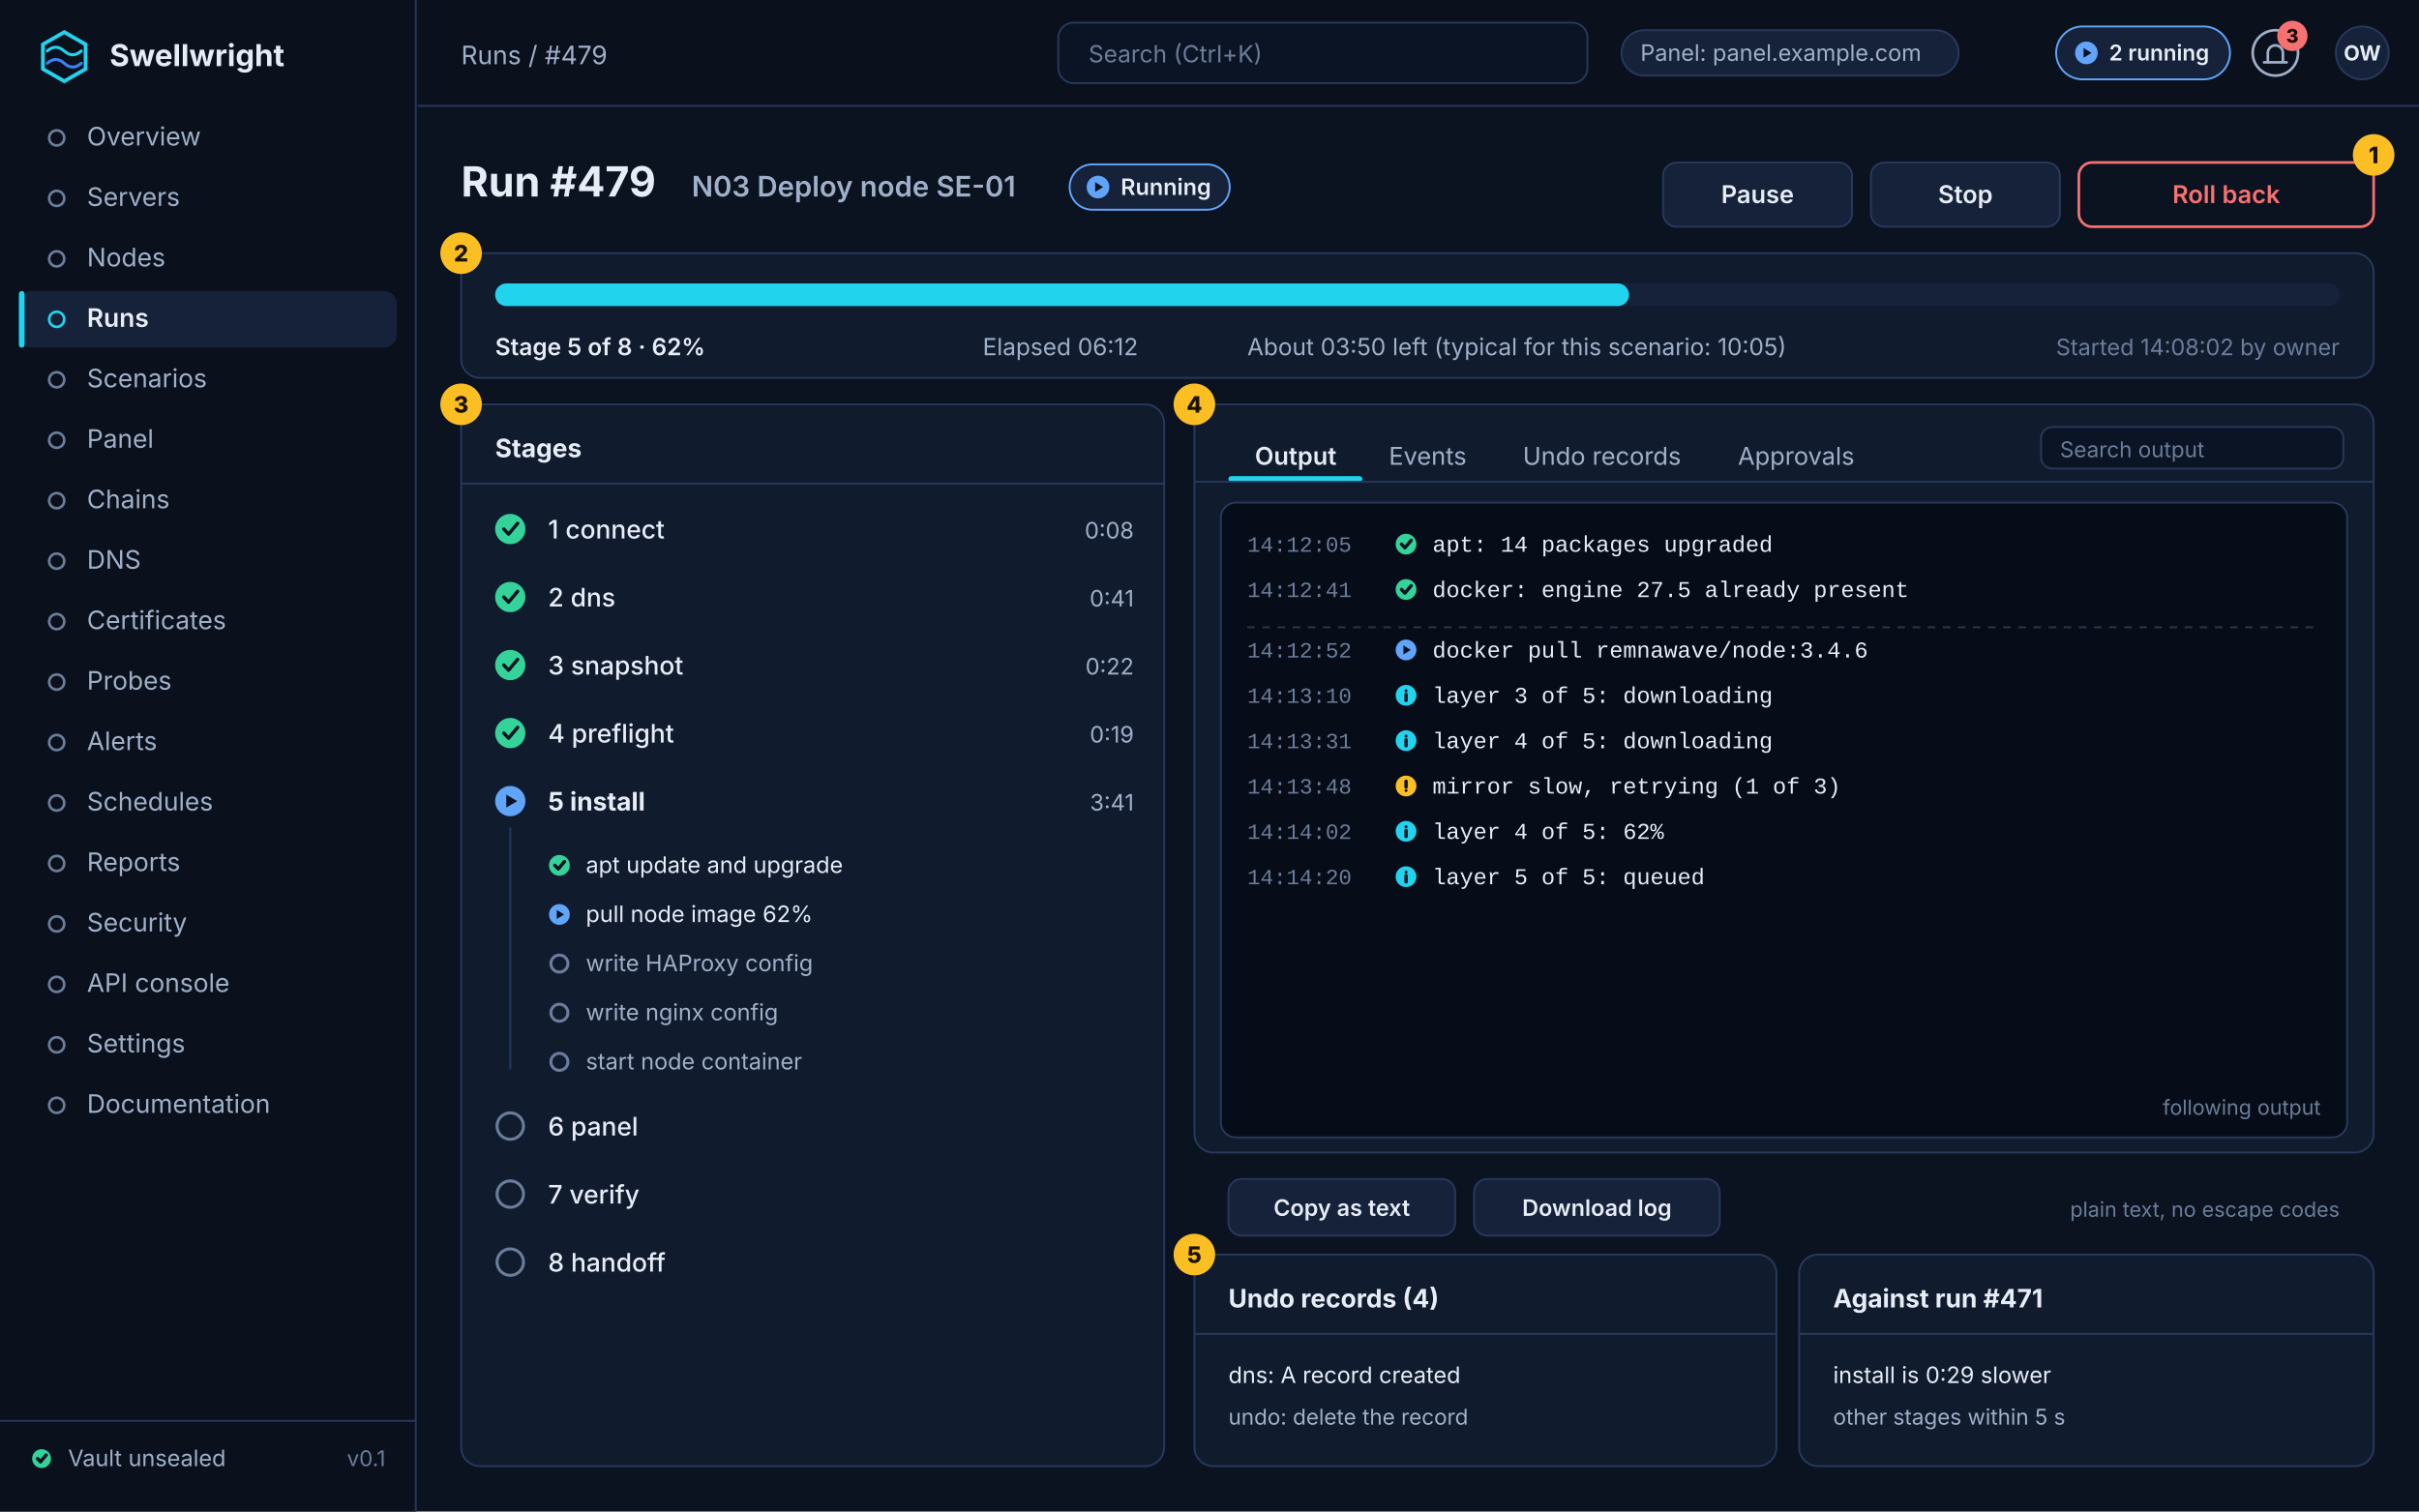
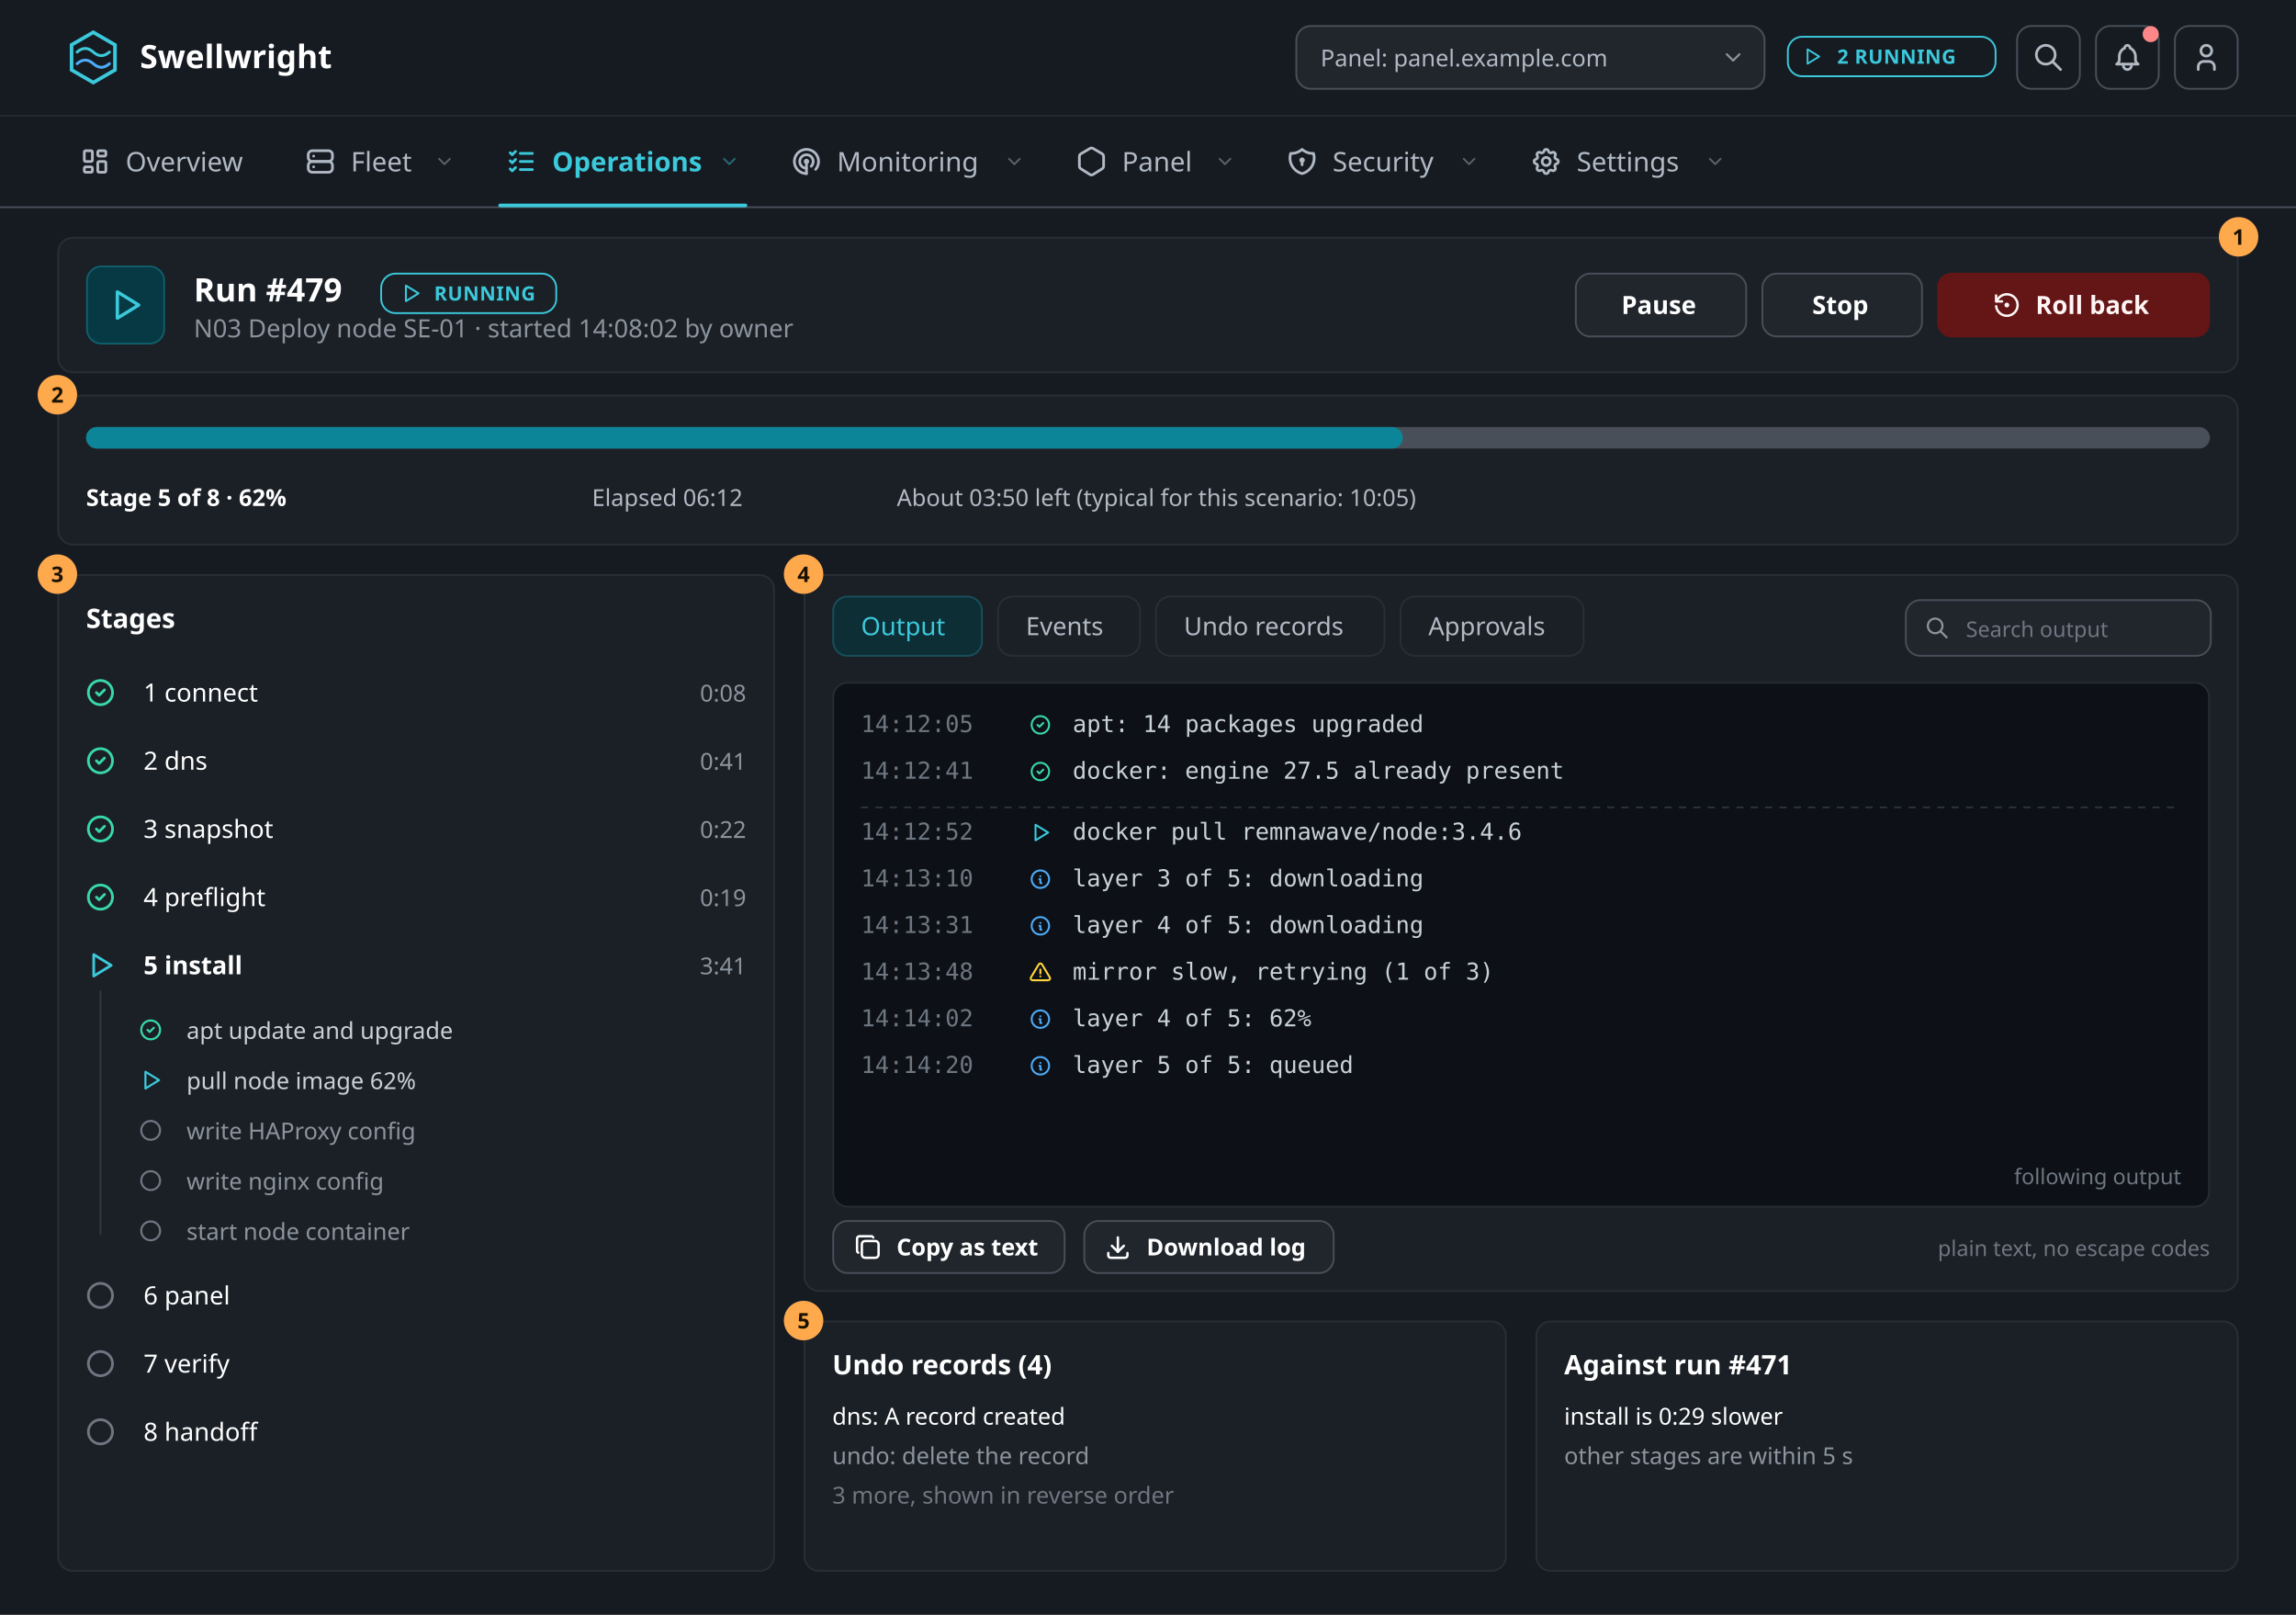
- <svg xmlns="http://www.w3.org/2000/svg" viewBox="0 0 1280 800" width="1280" height="800" role="img" aria-labelledby="t d">
-   <style>text{font-family:Inter,"Segoe UI",Roboto,"Helvetica Neue",Arial,sans-serif}.mo{font-family:ui-monospace,SFMono-Regular,Menlo,Consolas,"Liberation Mono",monospace}path{stroke-linecap:round;stroke-linejoin:round}</style>
-   <rect width="1280" height="800" fill="#0b1220" />
-   <rect x="0" y="0" width="220" height="800" fill="#0a101c" />
-   <line x1="220" y1="0" x2="220" y2="800" stroke="#27385a" />
-   <polygon points="34,17 45.3,23.5 45.3,36.5 34,43 22.7,36.5 22.7,23.5" fill="none" stroke="#22d3ee" stroke-width="2" />
-   <path d="M25 27 q4.5 -4 9 0 t9 0" fill="none" stroke="#22d3ee" stroke-width="1.6" />
-   <path d="M25 33.5 q4.5 -4 9 0 t9 0" fill="none" stroke="#3b82f6" stroke-width="1.6" />
-   <text x="58" y="35" font-size="16" fill="#e6edf7" font-weight="700">Swellwright</text>
-   <circle cx="30" cy="73" r="4" fill="none" stroke="#6b7d99" stroke-width="1.4" />
-   <text x="46" y="77" font-size="13.5" fill="#9fb0c8">Overview</text>
-   <circle cx="30" cy="105" r="4" fill="none" stroke="#6b7d99" stroke-width="1.4" />
-   <text x="46" y="109" font-size="13.5" fill="#9fb0c8">Servers</text>
-   <circle cx="30" cy="137" r="4" fill="none" stroke="#6b7d99" stroke-width="1.4" />
-   <text x="46" y="141" font-size="13.5" fill="#9fb0c8">Nodes</text>
-   <rect x="10" y="154" width="200" height="30" rx="7" fill="#16223a" />
-   <rect x="10" y="154" width="3" height="30" rx="1.5" fill="#22d3ee" />
-   <circle cx="30" cy="169" r="4" fill="none" stroke="#22d3ee" stroke-width="1.4" />
-   <text x="46" y="173" font-size="13.5" fill="#e6edf7" font-weight="600">Runs</text>
-   <circle cx="30" cy="201" r="4" fill="none" stroke="#6b7d99" stroke-width="1.4" />
-   <text x="46" y="205" font-size="13.5" fill="#9fb0c8">Scenarios</text>
-   <circle cx="30" cy="233" r="4" fill="none" stroke="#6b7d99" stroke-width="1.4" />
-   <text x="46" y="237" font-size="13.5" fill="#9fb0c8">Panel</text>
-   <circle cx="30" cy="265" r="4" fill="none" stroke="#6b7d99" stroke-width="1.4" />
-   <text x="46" y="269" font-size="13.5" fill="#9fb0c8">Chains</text>
-   <circle cx="30" cy="297" r="4" fill="none" stroke="#6b7d99" stroke-width="1.4" />
-   <text x="46" y="301" font-size="13.5" fill="#9fb0c8">DNS</text>
-   <circle cx="30" cy="329" r="4" fill="none" stroke="#6b7d99" stroke-width="1.4" />
-   <text x="46" y="333" font-size="13.5" fill="#9fb0c8">Certificates</text>
-   <circle cx="30" cy="361" r="4" fill="none" stroke="#6b7d99" stroke-width="1.4" />
-   <text x="46" y="365" font-size="13.5" fill="#9fb0c8">Probes</text>
-   <circle cx="30" cy="393" r="4" fill="none" stroke="#6b7d99" stroke-width="1.4" />
-   <text x="46" y="397" font-size="13.5" fill="#9fb0c8">Alerts</text>
-   <circle cx="30" cy="425" r="4" fill="none" stroke="#6b7d99" stroke-width="1.4" />
-   <text x="46" y="429" font-size="13.5" fill="#9fb0c8">Schedules</text>
-   <circle cx="30" cy="457" r="4" fill="none" stroke="#6b7d99" stroke-width="1.4" />
-   <text x="46" y="461" font-size="13.5" fill="#9fb0c8">Reports</text>
-   <circle cx="30" cy="489" r="4" fill="none" stroke="#6b7d99" stroke-width="1.4" />
-   <text x="46" y="493" font-size="13.5" fill="#9fb0c8">Security</text>
-   <circle cx="30" cy="521" r="4" fill="none" stroke="#6b7d99" stroke-width="1.4" />
-   <text x="46" y="525" font-size="13.5" fill="#9fb0c8">API console</text>
-   <circle cx="30" cy="553" r="4" fill="none" stroke="#6b7d99" stroke-width="1.4" />
-   <text x="46" y="557" font-size="13.5" fill="#9fb0c8">Settings</text>
-   <circle cx="30" cy="585" r="4" fill="none" stroke="#6b7d99" stroke-width="1.4" />
-   <text x="46" y="589" font-size="13.5" fill="#9fb0c8">Documentation</text>
-   <line x1="0" y1="752" x2="220" y2="752" stroke="#27385a" />
-   <circle cx="22" cy="772" r="5" fill="#34d399" />
-   <path d="M19.9 772 L21.4 773.7 L24.4 770.1" fill="none" stroke="#0b1220" stroke-width="1.8" />
-   <text x="36" y="776" font-size="12" fill="#9fb0c8">Vault unsealed</text>
-   <text x="204" y="776" font-size="11.5" fill="#6b7d99" text-anchor="end">v0.1</text>
-   <rect x="221" y="0" width="1059" height="56" fill="#0a101c" />
-   <line x1="221" y1="56" x2="1280" y2="56" stroke="#27385a" />
-   <text x="244" y="34" font-size="13.5" fill="#9fb0c8">Runs  /  #479</text>
-   <rect x="560" y="12" width="280" height="32" rx="8" fill="#0b1424" stroke="#27385a" />
-   <text x="576" y="33" font-size="12.5" fill="#6b7d99">Search  (Ctrl+K)</text>
-   <rect x="858" y="16" width="178.4" height="24" rx="12" fill="#16223a" stroke="#27385a" />
-   <text x="868" y="32.2" font-size="12" fill="#9fb0c8">Panel: panel.example.com</text>
-   <rect x="1088" y="14" width="92" height="28" rx="14" fill="#16223a" stroke="#60a5fa" />
-   <circle cx="1104" cy="28" r="6" fill="#60a5fa" />
-   <path d="M1102.5 25.4 L1106.7 28 L1102.5 30.6 Z" fill="#0b1220" />
-   <text x="1116" y="32" font-size="11.5" fill="#e6edf7" font-weight="600">2 running</text>
-   <circle cx="1204" cy="28" r="12" fill="none" stroke="#9fb0c8" stroke-width="1.4" />
-   <path d="M1198 33 h12 M1200 33 v-5 a4 4 0 0 1 8 0 v5" fill="none" stroke="#9fb0c8" stroke-width="1.4" />
-   <circle cx="1213" cy="19" r="8" fill="#f87171" />
-   <text x="1213" y="22.6" font-size="10" fill="#1b0707" font-weight="800" text-anchor="middle">3</text>
-   <circle cx="1250" cy="28" r="14" fill="#16223a" stroke="#27385a" />
-   <text x="1250" y="32" font-size="11" fill="#e6edf7" font-weight="700" text-anchor="middle">OW</text>
-   <text x="244" y="104" font-size="22" fill="#e6edf7" font-weight="700">Run #479</text>
-   <text x="366" y="104" font-size="15" fill="#9fb0c8" font-weight="600">N03  Deploy node SE-01</text>
-   <rect x="566" y="87" width="84.7" height="24" rx="12" fill="#16223a" stroke="#60a5fa" />
-   <circle cx="581" cy="99" r="6" fill="#60a5fa" />
-   <path d="M579.5 96.4 L583.7 99 L579.5 101.6 Z" fill="#0b1220" />
-   <text x="593" y="103.2" font-size="12" fill="#e6edf7" font-weight="600">Running</text>
-   <rect x="880" y="86" width="100" height="34" rx="7" fill="#16223a" stroke="#27385a" />
-   <text x="930" y="107.5" font-size="13" fill="#e6edf7" font-weight="600" text-anchor="middle">Pause</text>
-   <rect x="990" y="86" width="100" height="34" rx="7" fill="#16223a" stroke="#27385a" />
-   <text x="1040" y="107.5" font-size="13" fill="#e6edf7" font-weight="600" text-anchor="middle">Stop</text>
-   <rect x="1100" y="86" width="156" height="34" rx="7" fill="none" stroke="#f87171" stroke-width="1.4" />
-   <text x="1178" y="107.5" font-size="13" fill="#f87171" font-weight="600" text-anchor="middle">Roll back</text>
-   <circle cx="1256" cy="82" r="11" fill="#fbbf24" />
-   <text x="1256" y="86.4" font-size="12" fill="#1b1300" font-weight="800" text-anchor="middle">1</text>
-   <rect x="244" y="134" width="1012" height="66" rx="10" fill="#111b2e" stroke="#27385a" />
-   <rect x="262" y="150" width="976" height="12" rx="6" fill="#16223a" />
-   <rect x="262" y="150" width="600" height="12" rx="6" fill="#22d3ee" />
-   <text x="262" y="188" font-size="12.5" fill="#e6edf7" font-weight="600">Stage 5 of 8  ·  62%</text>
-   <text x="520" y="188" font-size="12.5" fill="#9fb0c8">Elapsed 06:12</text>
-   <text x="660" y="188" font-size="12.5" fill="#9fb0c8">About 03:50 left (typical for this scenario: 10:05)</text>
-   <text x="1238" y="188" font-size="12" fill="#6b7d99" text-anchor="end">Started 14:08:02 by owner</text>
-   <circle cx="244" cy="134" r="11" fill="#fbbf24" />
-   <text x="244" y="138.4" font-size="12" fill="#1b1300" font-weight="800" text-anchor="middle">2</text>
-   <rect x="244" y="214" width="372" height="562" rx="10" fill="#111b2e" stroke="#27385a" />
-   <text x="262" y="242" font-size="13.5" fill="#e6edf7" font-weight="700">Stages</text>
-   <line x1="244" y1="256" x2="616" y2="256" stroke="#27385a" />
-   <circle cx="270" cy="280" r="8" fill="#34d399" />
-   <path d="M266.6 280 L269.1 282.7 L273.9 277" fill="none" stroke="#0b1220" stroke-width="1.8" />
-   <text x="290" y="285" font-size="13.5" fill="#e6edf7" font-weight="500">1  connect</text>
-   <text x="600" y="285" font-size="12" fill="#9fb0c8" text-anchor="end">0:08</text>
-   <circle cx="270" cy="316" r="8" fill="#34d399" />
-   <path d="M266.6 316 L269.1 318.7 L273.9 313" fill="none" stroke="#0b1220" stroke-width="1.8" />
-   <text x="290" y="321" font-size="13.5" fill="#e6edf7" font-weight="500">2  dns</text>
-   <text x="600" y="321" font-size="12" fill="#9fb0c8" text-anchor="end">0:41</text>
-   <circle cx="270" cy="352" r="8" fill="#34d399" />
-   <path d="M266.6 352 L269.1 354.7 L273.9 349" fill="none" stroke="#0b1220" stroke-width="1.8" />
-   <text x="290" y="357" font-size="13.5" fill="#e6edf7" font-weight="500">3  snapshot</text>
-   <text x="600" y="357" font-size="12" fill="#9fb0c8" text-anchor="end">0:22</text>
-   <circle cx="270" cy="388" r="8" fill="#34d399" />
-   <path d="M266.6 388 L269.1 390.7 L273.9 385" fill="none" stroke="#0b1220" stroke-width="1.8" />
-   <text x="290" y="393" font-size="13.5" fill="#e6edf7" font-weight="500">4  preflight</text>
-   <text x="600" y="393" font-size="12" fill="#9fb0c8" text-anchor="end">0:19</text>
-   <circle cx="270" cy="424" r="8" fill="#60a5fa" />
-   <path d="M267.9 420.6 L273.7 424 L267.9 427.4 Z" fill="#0b1220" />
-   <text x="290" y="429" font-size="13.5" fill="#e6edf7" font-weight="700">5  install</text>
-   <text x="600" y="429" font-size="12" fill="#9fb0c8" text-anchor="end">3:41</text>
-   <line x1="270" y1="438" x2="270" y2="566" stroke="#27385a" />
-   <circle cx="296" cy="458" r="5.5" fill="#34d399" />
-   <path d="M293.6 458 L295.4 459.9 L298.7 456" fill="none" stroke="#0b1220" stroke-width="1.8" />
-   <text x="310" y="462" font-size="12" fill="#e6edf7">apt update and upgrade</text>
-   <circle cx="296" cy="484" r="5.5" fill="#60a5fa" />
-   <path d="M294.6 481.6 L298.5 484 L294.6 486.4 Z" fill="#0b1220" />
-   <text x="310" y="488" font-size="12" fill="#e6edf7">pull node image  62%</text>
-   <circle cx="296" cy="510" r="4.5" fill="none" stroke="#6b7d99" stroke-width="1.6" />
-   <text x="310" y="514" font-size="12" fill="#9fb0c8">write HAProxy config</text>
-   <circle cx="296" cy="536" r="4.5" fill="none" stroke="#6b7d99" stroke-width="1.6" />
-   <text x="310" y="540" font-size="12" fill="#9fb0c8">write nginx config</text>
-   <circle cx="296" cy="562" r="4.5" fill="none" stroke="#6b7d99" stroke-width="1.6" />
-   <text x="310" y="566" font-size="12" fill="#9fb0c8">start node container</text>
-   <circle cx="270" cy="596" r="7" fill="none" stroke="#6b7d99" stroke-width="1.6" />
-   <text x="290" y="601" font-size="13.5" fill="#e6edf7" font-weight="500">6  panel</text>
-   <text x="600" y="601" font-size="12" fill="#9fb0c8" text-anchor="end" />
-   <circle cx="270" cy="632" r="7" fill="none" stroke="#6b7d99" stroke-width="1.6" />
-   <text x="290" y="637" font-size="13.5" fill="#e6edf7" font-weight="500">7  verify</text>
-   <text x="600" y="637" font-size="12" fill="#9fb0c8" text-anchor="end" />
-   <circle cx="270" cy="668" r="7" fill="none" stroke="#6b7d99" stroke-width="1.6" />
-   <text x="290" y="673" font-size="13.5" fill="#e6edf7" font-weight="500">8  handoff</text>
-   <text x="600" y="673" font-size="12" fill="#9fb0c8" text-anchor="end" />
-   <circle cx="244" cy="214" r="11" fill="#fbbf24" />
-   <text x="244" y="218.4" font-size="12" fill="#1b1300" font-weight="800" text-anchor="middle">3</text>
-   <rect x="632" y="214" width="624" height="396" rx="10" fill="#111b2e" stroke="#27385a" />
-   <rect x="650" y="252" width="70.9" height="3" rx="1.5" fill="#22d3ee" />
-   <text x="664" y="246" font-size="13" fill="#e6edf7" font-weight="600">Output</text>
-   <text x="734.9" y="246" font-size="13" fill="#9fb0c8">Events</text>
-   <text x="805.8" y="246" font-size="13" fill="#9fb0c8">Undo records</text>
-   <text x="919.6" y="246" font-size="13" fill="#9fb0c8">Approvals</text>
-   <line x1="632" y1="255" x2="1256" y2="255" stroke="#27385a" />
-   <rect x="1080" y="226" width="160" height="22" rx="6" fill="#0b1424" stroke="#27385a" />
-   <text x="1090" y="242" font-size="11.5" fill="#6b7d99">Search output</text>
-   <rect x="646" y="266" width="596" height="336" rx="8" fill="#070d18" stroke="#27385a" />
-   <text x="660" y="292" class="mo" font-size="11.5" fill="#6b7d99">14:12:05</text>
-   <circle cx="744" cy="288" r="5.5" fill="#34d399" />
-   <path d="M741.6 288 L743.4 289.9 L746.7 286" fill="none" stroke="#0b1220" stroke-width="1.8" />
-   <text x="758" y="292" class="mo" font-size="12" fill="#e6edf7">apt: 14 packages upgraded</text>
-   <text x="660" y="316" class="mo" font-size="11.5" fill="#6b7d99">14:12:41</text>
-   <circle cx="744" cy="312" r="5.5" fill="#34d399" />
-   <path d="M741.6 312 L743.4 313.9 L746.7 310" fill="none" stroke="#0b1220" stroke-width="1.8" />
-   <text x="758" y="316" class="mo" font-size="12" fill="#e6edf7">docker: engine 27.5 already present</text>
-   <line x1="660" y1="332" x2="1228" y2="332" stroke="#26354f" stroke-dasharray="4 4" />
-   <text x="660" y="348" class="mo" font-size="11.5" fill="#6b7d99">14:12:52</text>
-   <circle cx="744" cy="344" r="5.5" fill="#60a5fa" />
-   <path d="M742.6 341.6 L746.5 344 L742.6 346.4 Z" fill="#0b1220" />
-   <text x="758" y="348" class="mo" font-size="12" fill="#e6edf7">docker pull remnawave/node:3.4.6</text>
-   <text x="660" y="372" class="mo" font-size="11.5" fill="#6b7d99">14:13:10</text>
-   <circle cx="744" cy="368" r="5.5" fill="#22d3ee" />
-   <circle cx="744" cy="365.6" r="0.8" fill="#0b1220" />
-   <path d="M744 367.5 L744 370.7" fill="none" stroke="#0b1220" stroke-width="1.8" />
-   <text x="758" y="372" class="mo" font-size="12" fill="#e6edf7">layer 3 of 5: downloading</text>
-   <text x="660" y="396" class="mo" font-size="11.5" fill="#6b7d99">14:13:31</text>
-   <circle cx="744" cy="392" r="5.5" fill="#22d3ee" />
-   <circle cx="744" cy="389.6" r="0.8" fill="#0b1220" />
-   <path d="M744 391.5 L744 394.7" fill="none" stroke="#0b1220" stroke-width="1.8" />
-   <text x="758" y="396" class="mo" font-size="12" fill="#e6edf7">layer 4 of 5: downloading</text>
-   <text x="660" y="420" class="mo" font-size="11.5" fill="#6b7d99">14:13:48</text>
-   <circle cx="744" cy="416" r="5.5" fill="#fbbf24" />
-   <path d="M744 413.5 L744 416.5" fill="none" stroke="#0b1220" stroke-width="1.8" />
-   <circle cx="744" cy="418.4" r="0.8" fill="#0b1220" />
-   <text x="758" y="420" class="mo" font-size="12" fill="#e6edf7">mirror slow, retrying (1 of 3)</text>
-   <text x="660" y="444" class="mo" font-size="11.5" fill="#6b7d99">14:14:02</text>
-   <circle cx="744" cy="440" r="5.5" fill="#22d3ee" />
-   <circle cx="744" cy="437.6" r="0.8" fill="#0b1220" />
-   <path d="M744 439.5 L744 442.7" fill="none" stroke="#0b1220" stroke-width="1.8" />
-   <text x="758" y="444" class="mo" font-size="12" fill="#e6edf7">layer 4 of 5: 62%</text>
-   <text x="660" y="468" class="mo" font-size="11.5" fill="#6b7d99">14:14:20</text>
-   <circle cx="744" cy="464" r="5.5" fill="#22d3ee" />
-   <circle cx="744" cy="461.6" r="0.8" fill="#0b1220" />
-   <path d="M744 463.5 L744 466.7" fill="none" stroke="#0b1220" stroke-width="1.8" />
-   <text x="758" y="468" class="mo" font-size="12" fill="#e6edf7">layer 5 of 5: queued</text>
-   <text x="1228" y="590" font-size="11" fill="#6b7d99" text-anchor="end">following output</text>
-   <rect x="650" y="624" width="120" height="30" rx="7" fill="#16223a" stroke="#27385a" />
-   <text x="710" y="643.5" font-size="12" fill="#e6edf7" font-weight="600" text-anchor="middle">Copy as text</text>
-   <rect x="780" y="624" width="130" height="30" rx="7" fill="#16223a" stroke="#27385a" />
-   <text x="845" y="643.5" font-size="12" fill="#e6edf7" font-weight="600" text-anchor="middle">Download log</text>
-   <text x="1238" y="644" font-size="11" fill="#6b7d99" text-anchor="end">plain text, no escape codes</text>
-   <circle cx="632" cy="214" r="11" fill="#fbbf24" />
-   <text x="632" y="218.4" font-size="12" fill="#1b1300" font-weight="800" text-anchor="middle">4</text>
-   <rect x="632" y="664" width="308" height="112" rx="10" fill="#111b2e" stroke="#27385a" />
-   <text x="650" y="692" font-size="13.5" fill="#e6edf7" font-weight="700">Undo records (4)</text>
-   <line x1="632" y1="706" x2="940" y2="706" stroke="#27385a" />
-   <text x="650" y="732" font-size="12" fill="#e6edf7">dns: A record created</text>
-   <text x="650" y="754" font-size="11.5" fill="#9fb0c8">undo: delete the record</text>
-   <rect x="952" y="664" width="304" height="112" rx="10" fill="#111b2e" stroke="#27385a" />
-   <text x="970" y="692" font-size="13.5" fill="#e6edf7" font-weight="700">Against run #471</text>
-   <line x1="952" y1="706" x2="1256" y2="706" stroke="#27385a" />
-   <text x="970" y="732" font-size="12" fill="#e6edf7">install is 0:29 slower</text>
-   <text x="970" y="754" font-size="11.5" fill="#9fb0c8">other stages within 5 s</text>
-   <circle cx="632" cy="664" r="11" fill="#fbbf24" />
-   <text x="632" y="668.4" font-size="12" fill="#1b1300" font-weight="800" text-anchor="middle">5</text>
-   <text x="632" y="662" font-size="1" fill="#e6edf7" />
+ <svg xmlns="http://www.w3.org/2000/svg" viewBox="0 0 1280 900" width="1280" height="900" role="img" aria-labelledby="t d">
+   <style>text{font-family:Montserrat,Vazirmatn,'Noto Sans SC',sans-serif}.mo{font-family:'Fira Mono',monospace}use{fill:none;stroke-width:2;stroke-linecap:round;stroke-linejoin:round}path{stroke-linecap:round;stroke-linejoin:round}</style>
+   <defs>
+     <symbol id="i-user" viewBox="0 0 24 24">
+       <path d="M8 7a4 4 0 1 0 8 0a4 4 0 0 0 -8 0" />
+       <path d="M6 21v-2a4 4 0 0 1 4 -4h4a4 4 0 0 1 4 4v2" />
+     </symbol>
+     <symbol id="i-bell" viewBox="0 0 24 24">
+       <path d="M10 5a2 2 0 1 1 4 0a7 7 0 0 1 4 6v3a4 4 0 0 0 2 3h-16a4 4 0 0 0 2 -3v-3a7 7 0 0 1 4 -6" />
+       <path d="M9 17v1a3 3 0 0 0 6 0v-1" />
+     </symbol>
+     <symbol id="i-search" viewBox="0 0 24 24">
+       <path d="M3 10a7 7 0 1 0 14 0a7 7 0 1 0 -14 0" />
+       <path d="M21 21l-6 -6" />
+     </symbol>
+     <symbol id="i-player-play" viewBox="0 0 24 24">
+       <path d="M7 4v16l13 -8l-13 -8" />
+     </symbol>
+     <symbol id="i-chevron-down" viewBox="0 0 24 24">
+       <path d="M6 9l6 6l6 -6" />
+     </symbol>
+     <symbol id="i-layout-dashboard" viewBox="0 0 24 24">
+       <path d="M5 4h4a1 1 0 0 1 1 1v6a1 1 0 0 1 -1 1h-4a1 1 0 0 1 -1 -1v-6a1 1 0 0 1 1 -1" />
+       <path d="M5 16h4a1 1 0 0 1 1 1v2a1 1 0 0 1 -1 1h-4a1 1 0 0 1 -1 -1v-2a1 1 0 0 1 1 -1" />
+       <path d="M15 12h4a1 1 0 0 1 1 1v6a1 1 0 0 1 -1 1h-4a1 1 0 0 1 -1 -1v-6a1 1 0 0 1 1 -1" />
+       <path d="M15 4h4a1 1 0 0 1 1 1v2a1 1 0 0 1 -1 1h-4a1 1 0 0 1 -1 -1v-2a1 1 0 0 1 1 -1" />
+     </symbol>
+     <symbol id="i-server" viewBox="0 0 24 24">
+       <path d="M3 7a3 3 0 0 1 3 -3h12a3 3 0 0 1 3 3v2a3 3 0 0 1 -3 3h-12a3 3 0 0 1 -3 -3v-2" />
+       <path d="M3 15a3 3 0 0 1 3 -3h12a3 3 0 0 1 3 3v2a3 3 0 0 1 -3 3h-12a3 3 0 0 1 -3 -3l0 -2" />
+       <path d="M7 8l0 .01" />
+       <path d="M7 16l0 .01" />
+     </symbol>
+     <symbol id="i-list-check" viewBox="0 0 24 24">
+       <path d="M3.5 5.5l1.5 1.5l2.5 -2.5" />
+       <path d="M3.5 11.5l1.5 1.5l2.5 -2.5" />
+       <path d="M3.5 17.5l1.5 1.5l2.5 -2.5" />
+       <path d="M11 6l9 0" />
+       <path d="M11 12l9 0" />
+       <path d="M11 18l9 0" />
+     </symbol>
+     <symbol id="i-radar-2" viewBox="0 0 24 24">
+       <path d="M11 12a1 1 0 1 0 2 0a1 1 0 1 0 -2 0" />
+       <path d="M15.51 15.56a5 5 0 1 0 -3.51 1.44" />
+       <path d="M18.832 17.86a9 9 0 1 0 -6.832 3.14" />
+       <path d="M12 12v9" />
+     </symbol>
+     <symbol id="i-hexagon" viewBox="0 0 24 24">
+       <path d="M19.875 6.27a2.225 2.225 0 0 1 1.125 1.948v7.284c0 .809 -.443 1.555 -1.158 1.948l-6.75 4.27a2.269 2.269 0 0 1 -2.184 0l-6.75 -4.27a2.225 2.225 0 0 1 -1.158 -1.948v-7.285c0 -.809 .443 -1.554 1.158 -1.947l6.75 -3.98a2.33 2.33 0 0 1 2.25 0l6.75 3.98h-.033" />
+     </symbol>
+     <symbol id="i-shield-lock" viewBox="0 0 24 24">
+       <path d="M12 3a12 12 0 0 0 8.5 3a12 12 0 0 1 -8.5 15a12 12 0 0 1 -8.5 -15a12 12 0 0 0 8.5 -3" />
+       <path d="M11 11a1 1 0 1 0 2 0a1 1 0 1 0 -2 0" />
+       <path d="M12 12l0 2.5" />
+     </symbol>
+     <symbol id="i-settings" viewBox="0 0 24 24">
+       <path d="M10.325 4.317c.426 -1.756 2.924 -1.756 3.35 0a1.724 1.724 0 0 0 2.573 1.066c1.543 -.94 3.31 .826 2.37 2.37a1.724 1.724 0 0 0 1.065 2.572c1.756 .426 1.756 2.924 0 3.35a1.724 1.724 0 0 0 -1.066 2.573c.94 1.543 -.826 3.31 -2.37 2.37a1.724 1.724 0 0 0 -2.572 1.065c-.426 1.756 -2.924 1.756 -3.35 0a1.724 1.724 0 0 0 -2.573 -1.066c-1.543 .94 -3.31 -.826 -2.37 -2.37a1.724 1.724 0 0 0 -1.065 -2.572c-1.756 -.426 -1.756 -2.924 0 -3.35a1.724 1.724 0 0 0 1.066 -2.573c-.94 -1.543 .826 -3.31 2.37 -2.37c1 .608 2.296 .07 2.572 -1.065" />
+       <path d="M9 12a3 3 0 1 0 6 0a3 3 0 0 0 -6 0" />
+     </symbol>
+     <symbol id="i-restore" viewBox="0 0 24 24">
+       <path d="M3.06 13a9 9 0 1 0 .49 -4.087" />
+       <path d="M3 4.001v5h5" />
+       <path d="M11 12a1 1 0 1 0 2 0a1 1 0 1 0 -2 0" />
+     </symbol>
+     <symbol id="i-circle-check" viewBox="0 0 24 24">
+       <path d="M3 12a9 9 0 1 0 18 0a9 9 0 1 0 -18 0" />
+       <path d="M9 12l2 2l4 -4" />
+     </symbol>
+     <symbol id="i-circle" viewBox="0 0 24 24">
+       <path d="M3 12a9 9 0 1 0 18 0a9 9 0 1 0 -18 0" />
+     </symbol>
+     <symbol id="i-info-circle" viewBox="0 0 24 24">
+       <path d="M3 12a9 9 0 1 0 18 0a9 9 0 0 0 -18 0" />
+       <path d="M12 9h.01" />
+       <path d="M11 12h1v4h1" />
+     </symbol>
+     <symbol id="i-alert-triangle" viewBox="0 0 24 24">
+       <path d="M12 9v4" />
+       <path d="M10.363 3.591l-8.106 13.534a1.914 1.914 0 0 0 1.636 2.871h16.214a1.914 1.914 0 0 0 1.636 -2.87l-8.106 -13.536a1.914 1.914 0 0 0 -3.274 0" />
+       <path d="M12 16h.01" />
+     </symbol>
+     <symbol id="i-copy" viewBox="0 0 24 24">
+       <path d="M7 9.667a2.667 2.667 0 0 1 2.667 -2.667h8.666a2.667 2.667 0 0 1 2.667 2.667v8.666a2.667 2.667 0 0 1 -2.667 2.667h-8.666a2.667 2.667 0 0 1 -2.667 -2.667l0 -8.666" />
+       <path d="M4.012 16.737a2.005 2.005 0 0 1 -1.012 -1.737v-10c0 -1.1 .9 -2 2 -2h10c.75 0 1.158 .385 1.5 1" />
+     </symbol>
+     <symbol id="i-download" viewBox="0 0 24 24">
+       <path d="M4 17v2a2 2 0 0 0 2 2h12a2 2 0 0 0 2 -2v-2" />
+       <path d="M7 11l5 5l5 -5" />
+       <path d="M12 4l0 12" />
+     </symbol>
+   </defs>
+   <rect width="1280" height="900" fill="#161b22" />
+   <line x1="0" y1="115.5" x2="1280" y2="115.5" stroke="#484f58" />
+   <polygon points="52,18 64.1,25 64.1,39 52,46 39.9,39 39.9,25" fill="none" stroke="#3bc9db" stroke-width="2" />
+   <path d="M43 29 q4.5 -4 9 0 t9 0" fill="none" stroke="#3bc9db" stroke-width="1.6" />
+   <path d="M43 35.5 q4.5 -4 9 0 t9 0" fill="none" stroke="#4dabf7" stroke-width="1.6" />
+   <text x="78" y="38" font-size="18" fill="#ffffff" font-weight="700">Swellwright</text>
+   <rect x="1212.5" y="14.5" width="35" height="35" rx="8" fill="none" stroke="#484f58" />
+   <use href="#i-user" x="1221" y="23" width="18" height="18" stroke="#b1bac4" />
+   <rect x="1168.5" y="14.5" width="35" height="35" rx="8" fill="none" stroke="#484f58" />
+   <use href="#i-bell" x="1177" y="23" width="18" height="18" stroke="#b1bac4" />
+   <circle cx="1199" cy="19" r="4.5" fill="#ff8787" />
+   <rect x="1124.5" y="14.5" width="35" height="35" rx="8" fill="none" stroke="#484f58" />
+   <use href="#i-search" x="1133" y="23" width="18" height="18" stroke="#b1bac4" />
+   <rect x="996.7" y="20.5" width="115.8" height="22" rx="8" fill="none" stroke="#3bc9db" />
+   <use href="#i-player-play" x="1004.2" y="25.5" width="12" height="12" stroke="#3bc9db" />
+   <text x="1024.2" y="35.5" font-size="11" fill="#3bc9db" font-weight="700" letter-spacing="0.3">2 RUNNING</text>
+   <rect x="722.7" y="14.5" width="261" height="35" rx="8" fill="#21262d" stroke="#484f58" />
+   <text x="736.2" y="37" font-size="13" fill="#b1bac4" font-weight="500">Panel: panel.example.com</text>
+   <use href="#i-chevron-down" x="959.2" y="25" width="14" height="14" stroke="#8b949e" />
+   <line x1="0" y1="64.5" x2="1280" y2="64.5" stroke="#24292f" />
+   <use href="#i-layout-dashboard" x="44" y="81" width="18" height="18" stroke="#b1bac4" />
+   <text x="70" y="95.5" font-size="15" fill="#b1bac4" font-weight="500">Overview</text>
+   <use href="#i-server" x="169.6" y="81" width="18" height="18" stroke="#b1bac4" />
+   <text x="195.6" y="95.5" font-size="15" fill="#b1bac4" font-weight="500">Fleet</text>
+   <use href="#i-chevron-down" x="241.8" y="84" width="12" height="12" stroke="#b1bac4" opacity="0.45" />
+   <use href="#i-list-check" x="281.8" y="81" width="18" height="18" stroke="#3bc9db" />
+   <text x="307.8" y="95.5" font-size="15" fill="#3bc9db" font-weight="600">Operations</text>
+   <use href="#i-chevron-down" x="400.6" y="84" width="12" height="12" stroke="#3bc9db" opacity="0.45" />
+   <rect x="277.8" y="113.5" width="138.8" height="2" rx="1" fill="#3bc9db" />
+   <use href="#i-radar-2" x="440.6" y="81" width="18" height="18" stroke="#b1bac4" />
+   <text x="466.6" y="95.5" font-size="15" fill="#b1bac4" font-weight="500">Monitoring</text>
+   <use href="#i-chevron-down" x="559.5" y="84" width="12" height="12" stroke="#b1bac4" opacity="0.45" />
+   <use href="#i-hexagon" x="599.5" y="81" width="18" height="18" stroke="#b1bac4" />
+   <text x="625.5" y="95.5" font-size="15" fill="#b1bac4" font-weight="500">Panel</text>
+   <use href="#i-chevron-down" x="676.9" y="84" width="12" height="12" stroke="#b1bac4" opacity="0.45" />
+   <use href="#i-shield-lock" x="716.9" y="81" width="18" height="18" stroke="#b1bac4" />
+   <text x="742.9" y="95.5" font-size="15" fill="#b1bac4" font-weight="500">Security</text>
+   <use href="#i-chevron-down" x="813" y="84" width="12" height="12" stroke="#b1bac4" opacity="0.45" />
+   <use href="#i-settings" x="853" y="81" width="18" height="18" stroke="#b1bac4" />
+   <text x="879" y="95.5" font-size="15" fill="#b1bac4" font-weight="500">Settings</text>
+   <use href="#i-chevron-down" x="950.2" y="84" width="12" height="12" stroke="#b1bac4" opacity="0.45" />
+   <rect x="32.5" y="132.5" width="1215" height="75" rx="8" fill="#1b2026" stroke="#292d34" />
+   <rect x="48.5" y="148.5" width="43" height="43" rx="8" fill="#063943" stroke="#0f5f6c" />
+   <use href="#i-player-play" x="59" y="159" width="22" height="22" stroke="#3bc9db" />
+   <text x="108" y="168" font-size="18" fill="#ffffff" font-weight="600">Run #479</text>
+   <rect x="212.5" y="152.5" width="97.6" height="22" rx="8" fill="none" stroke="#3bc9db" />
+   <use href="#i-player-play" x="222.5" y="157" width="13" height="13" stroke="#3bc9db" />
+   <text x="242" y="167.5" font-size="11" fill="#3bc9db" font-weight="700" letter-spacing="0.3">RUNNING</text>
+   <text x="108" y="188" font-size="14" fill="#8b949e">N03  Deploy node SE-01  ·  started 14:08:02 by owner</text>
+   <rect x="878.5" y="152.5" width="95" height="35" rx="8" fill="#21262d" stroke="#484f58" />
+   <text x="903.9" y="175" font-size="14" fill="#ffffff" font-weight="600">Pause</text>
+   <rect x="982.5" y="152.5" width="89" height="35" rx="8" fill="#21262d" stroke="#484f58" />
+   <text x="1010.3" y="175" font-size="14" fill="#ffffff" font-weight="600">Stop</text>
+   <rect x="1080" y="152" width="152" height="36" rx="8" fill="#641515" />
+   <use href="#i-restore" x="1110.8" y="162" width="16" height="16" stroke="#fff5f5" />
+   <text x="1134.8" y="175" font-size="14" fill="#fff5f5" font-weight="600">Roll back</text>
+   <circle cx="1248" cy="132" r="11" fill="#ffa94d" />
+   <text x="1248" y="136.4" font-size="12" fill="#1a1100" font-weight="700" text-anchor="middle">1</text>
+   <rect x="32.5" y="220.5" width="1215" height="83" rx="8" fill="#1b2026" stroke="#292d34" />
+   <rect x="48" y="238" width="1184" height="12" rx="6" fill="#484f58" />
+   <rect x="48" y="238" width="734.1" height="12" rx="6" fill="#0c8599" />
+   <text x="48" y="282" font-size="13" fill="#ffffff" font-weight="600">Stage 5 of 8  ·  62%</text>
+   <text x="330" y="282" font-size="13" fill="#b1bac4">Elapsed 06:12</text>
+   <text x="500" y="282" font-size="13" fill="#b1bac4">About 03:50 left (typical for this scenario: 10:05)</text>
+   <circle cx="32" cy="220" r="11" fill="#ffa94d" />
+   <text x="32" y="224.4" font-size="12" fill="#1a1100" font-weight="700" text-anchor="middle">2</text>
+   <rect x="32.5" y="320.5" width="399" height="555" rx="8" fill="#1b2026" stroke="#292d34" />
+   <text x="48" y="350" font-size="15" fill="#ffffff" font-weight="600">Stages</text>
+   <use href="#i-circle-check" x="47" y="377" width="18" height="18" stroke="#38d9a9" />
+   <text x="80" y="391" font-size="14" fill="#ffffff" font-weight="500">1  connect</text>
+   <text x="416" y="391" font-size="13" fill="#8b949e" text-anchor="end">0:08</text>
+   <use href="#i-circle-check" x="47" y="415" width="18" height="18" stroke="#38d9a9" />
+   <text x="80" y="429" font-size="14" fill="#ffffff" font-weight="500">2  dns</text>
+   <text x="416" y="429" font-size="13" fill="#8b949e" text-anchor="end">0:41</text>
+   <use href="#i-circle-check" x="47" y="453" width="18" height="18" stroke="#38d9a9" />
+   <text x="80" y="467" font-size="14" fill="#ffffff" font-weight="500">3  snapshot</text>
+   <text x="416" y="467" font-size="13" fill="#8b949e" text-anchor="end">0:22</text>
+   <use href="#i-circle-check" x="47" y="491" width="18" height="18" stroke="#38d9a9" />
+   <text x="80" y="505" font-size="14" fill="#ffffff" font-weight="500">4  preflight</text>
+   <text x="416" y="505" font-size="13" fill="#8b949e" text-anchor="end">0:19</text>
+   <use href="#i-player-play" x="47" y="529" width="18" height="18" stroke="#3bc9db" />
+   <text x="80" y="543" font-size="14" fill="#ffffff" font-weight="600">5  install</text>
+   <text x="416" y="543" font-size="13" fill="#8b949e" text-anchor="end">3:41</text>
+   <line x1="56" y1="552" x2="56" y2="688" stroke="#30363d" />
+   <use href="#i-circle-check" x="77" y="567" width="14" height="14" stroke="#38d9a9" />
+   <text x="104" y="579" font-size="13" fill="#c9d1d9">apt update and upgrade</text>
+   <use href="#i-player-play" x="77" y="595" width="14" height="14" stroke="#3bc9db" />
+   <text x="104" y="607" font-size="13" fill="#c9d1d9">pull node image  62%</text>
+   <use href="#i-circle" x="77" y="623" width="14" height="14" stroke="#6e7681" />
+   <text x="104" y="635" font-size="13" fill="#8b949e">write HAProxy config</text>
+   <use href="#i-circle" x="77" y="651" width="14" height="14" stroke="#6e7681" />
+   <text x="104" y="663" font-size="13" fill="#8b949e">write nginx config</text>
+   <use href="#i-circle" x="77" y="679" width="14" height="14" stroke="#6e7681" />
+   <text x="104" y="691" font-size="13" fill="#8b949e">start node container</text>
+   <use href="#i-circle" x="47" y="713" width="18" height="18" stroke="#6e7681" />
+   <text x="80" y="727" font-size="14" fill="#ffffff" font-weight="500">6  panel</text>
+   <text x="416" y="727" font-size="13" fill="#8b949e" text-anchor="end" />
+   <use href="#i-circle" x="47" y="751" width="18" height="18" stroke="#6e7681" />
+   <text x="80" y="765" font-size="14" fill="#ffffff" font-weight="500">7  verify</text>
+   <text x="416" y="765" font-size="13" fill="#8b949e" text-anchor="end" />
+   <use href="#i-circle" x="47" y="789" width="18" height="18" stroke="#6e7681" />
+   <text x="80" y="803" font-size="14" fill="#ffffff" font-weight="500">8  handoff</text>
+   <text x="416" y="803" font-size="13" fill="#8b949e" text-anchor="end" />
+   <circle cx="32" cy="320" r="11" fill="#ffa94d" />
+   <text x="32" y="324.4" font-size="12" fill="#1a1100" font-weight="700" text-anchor="middle">3</text>
+   <rect x="448.5" y="320.5" width="799" height="399" rx="8" fill="#1b2026" stroke="#292d34" />
+   <rect x="464.5" y="332.5" width="82.9" height="33" rx="8" fill="#0e2e36" stroke="#164f5a" />
+   <text x="480" y="354" font-size="14" fill="#3bc9db" font-weight="500">Output</text>
+   <rect x="556.4" y="332.5" width="79.1" height="33" rx="8" fill="#1b2026" stroke="#292d34" />
+   <text x="571.9" y="354" font-size="14" fill="#b1bac4" font-weight="500">Events</text>
+   <rect x="644.5" y="332.5" width="127.3" height="33" rx="8" fill="#1b2026" stroke="#292d34" />
+   <text x="660" y="354" font-size="14" fill="#b1bac4" font-weight="500">Undo records</text>
+   <rect x="780.8" y="332.5" width="102.1" height="33" rx="8" fill="#1b2026" stroke="#292d34" />
+   <text x="796.3" y="354" font-size="14" fill="#b1bac4" font-weight="500">Approvals</text>
+   <rect x="1062.5" y="334.5" width="170" height="31" rx="8" fill="#21262d" stroke="#484f58" />
+   <use href="#i-search" x="1073" y="343" width="14" height="14" stroke="#8b949e" />
+   <text x="1096" y="355" font-size="12" fill="#6e7681">Search output</text>
+   <rect x="464.5" y="380.5" width="767" height="292" rx="8" fill="#0d1117" stroke="#272c33" />
+   <text x="480" y="408" class="mo" font-size="13" fill="#6e7681">14:12:05</text>
+   <use href="#i-circle-check" x="573.5" y="397.5" width="13" height="13" stroke="#38d9a9" />
+   <text x="598" y="408" class="mo" font-size="13" fill="#c9d1d9">apt: 14 packages upgraded</text>
+   <text x="480" y="434" class="mo" font-size="13" fill="#6e7681">14:12:41</text>
+   <use href="#i-circle-check" x="573.5" y="423.5" width="13" height="13" stroke="#38d9a9" />
+   <text x="598" y="434" class="mo" font-size="13" fill="#c9d1d9">docker: engine 27.5 already present</text>
+   <line x1="480" y1="450" x2="1216" y2="450" stroke="#2b323a" stroke-dasharray="4 4" />
+   <text x="480" y="468" class="mo" font-size="13" fill="#6e7681">14:12:52</text>
+   <use href="#i-player-play" x="573.5" y="457.5" width="13" height="13" stroke="#3bc9db" />
+   <text x="598" y="468" class="mo" font-size="13" fill="#c9d1d9">docker pull remnawave/node:3.4.6</text>
+   <text x="480" y="494" class="mo" font-size="13" fill="#6e7681">14:13:10</text>
+   <use href="#i-info-circle" x="573.5" y="483.5" width="13" height="13" stroke="#4dabf7" />
+   <text x="598" y="494" class="mo" font-size="13" fill="#c9d1d9">layer 3 of 5: downloading</text>
+   <text x="480" y="520" class="mo" font-size="13" fill="#6e7681">14:13:31</text>
+   <use href="#i-info-circle" x="573.5" y="509.5" width="13" height="13" stroke="#4dabf7" />
+   <text x="598" y="520" class="mo" font-size="13" fill="#c9d1d9">layer 4 of 5: downloading</text>
+   <text x="480" y="546" class="mo" font-size="13" fill="#6e7681">14:13:48</text>
+   <use href="#i-alert-triangle" x="573.5" y="535.5" width="13" height="13" stroke="#ffd43b" />
+   <text x="598" y="546" class="mo" font-size="13" fill="#c9d1d9">mirror slow, retrying (1 of 3)</text>
+   <text x="480" y="572" class="mo" font-size="13" fill="#6e7681">14:14:02</text>
+   <use href="#i-info-circle" x="573.5" y="561.5" width="13" height="13" stroke="#4dabf7" />
+   <text x="598" y="572" class="mo" font-size="13" fill="#c9d1d9">layer 4 of 5: 62%</text>
+   <text x="480" y="598" class="mo" font-size="13" fill="#6e7681">14:14:20</text>
+   <use href="#i-info-circle" x="573.5" y="587.5" width="13" height="13" stroke="#4dabf7" />
+   <text x="598" y="598" class="mo" font-size="13" fill="#c9d1d9">layer 5 of 5: queued</text>
+   <text x="1216" y="660" font-size="12" fill="#6e7681" text-anchor="end">following output</text>
+   <rect x="464.5" y="680.5" width="129" height="29" rx="8" fill="#21262d" stroke="#484f58" />
+   <use href="#i-copy" x="475.8" y="687" width="16" height="16" stroke="#ffffff" />
+   <text x="499.8" y="699.7" font-size="13" fill="#ffffff" font-weight="600">Copy as text</text>
+   <rect x="604.5" y="680.5" width="139" height="29" rx="8" fill="#21262d" stroke="#484f58" />
+   <use href="#i-download" x="615.2" y="687" width="16" height="16" stroke="#ffffff" />
+   <text x="639.2" y="699.7" font-size="13" fill="#ffffff" font-weight="600">Download log</text>
+   <text x="1232" y="700" font-size="12" fill="#6e7681" text-anchor="end">plain text, no escape codes</text>
+   <circle cx="448" cy="320" r="11" fill="#ffa94d" />
+   <text x="448" y="324.4" font-size="12" fill="#1a1100" font-weight="700" text-anchor="middle">4</text>
+   <rect x="448.5" y="736.5" width="391" height="139" rx="8" fill="#1b2026" stroke="#292d34" />
+   <text x="464" y="766" font-size="15" fill="#ffffff" font-weight="600">Undo records (4)</text>
+   <text x="464" y="794" font-size="13" fill="#ffffff" font-weight="500">dns: A record created</text>
+   <text x="464" y="816" font-size="13" fill="#8b949e">undo: delete the record</text>
+   <text x="464" y="838" font-size="13" fill="#6e7681">3 more, shown in reverse order</text>
+   <rect x="856.5" y="736.5" width="391" height="139" rx="8" fill="#1b2026" stroke="#292d34" />
+   <text x="872" y="766" font-size="15" fill="#ffffff" font-weight="600">Against run #471</text>
+   <text x="872" y="794" font-size="13" fill="#ffffff" font-weight="500">install is 0:29 slower</text>
+   <text x="872" y="816" font-size="13" fill="#8b949e">other stages are within 5 s</text>
+   <circle cx="448" cy="736" r="11" fill="#ffa94d" />
+   <text x="448" y="740.4" font-size="12" fill="#1a1100" font-weight="700" text-anchor="middle">5</text>
</svg>
